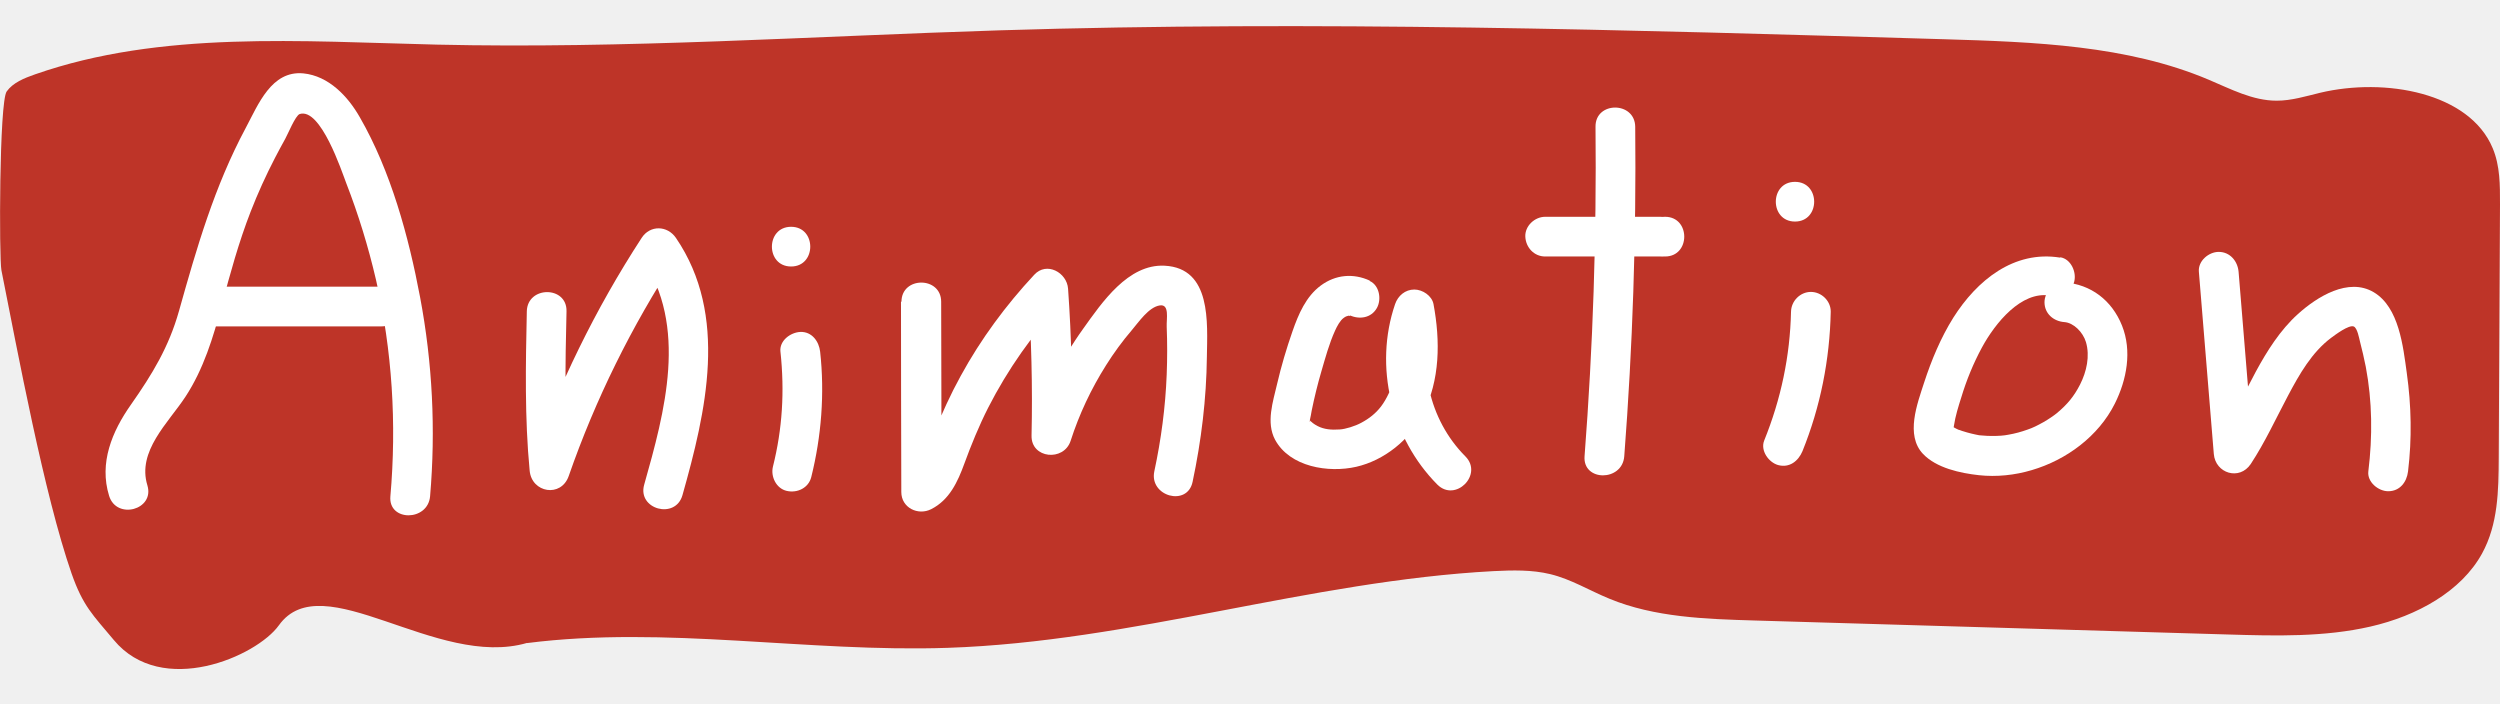
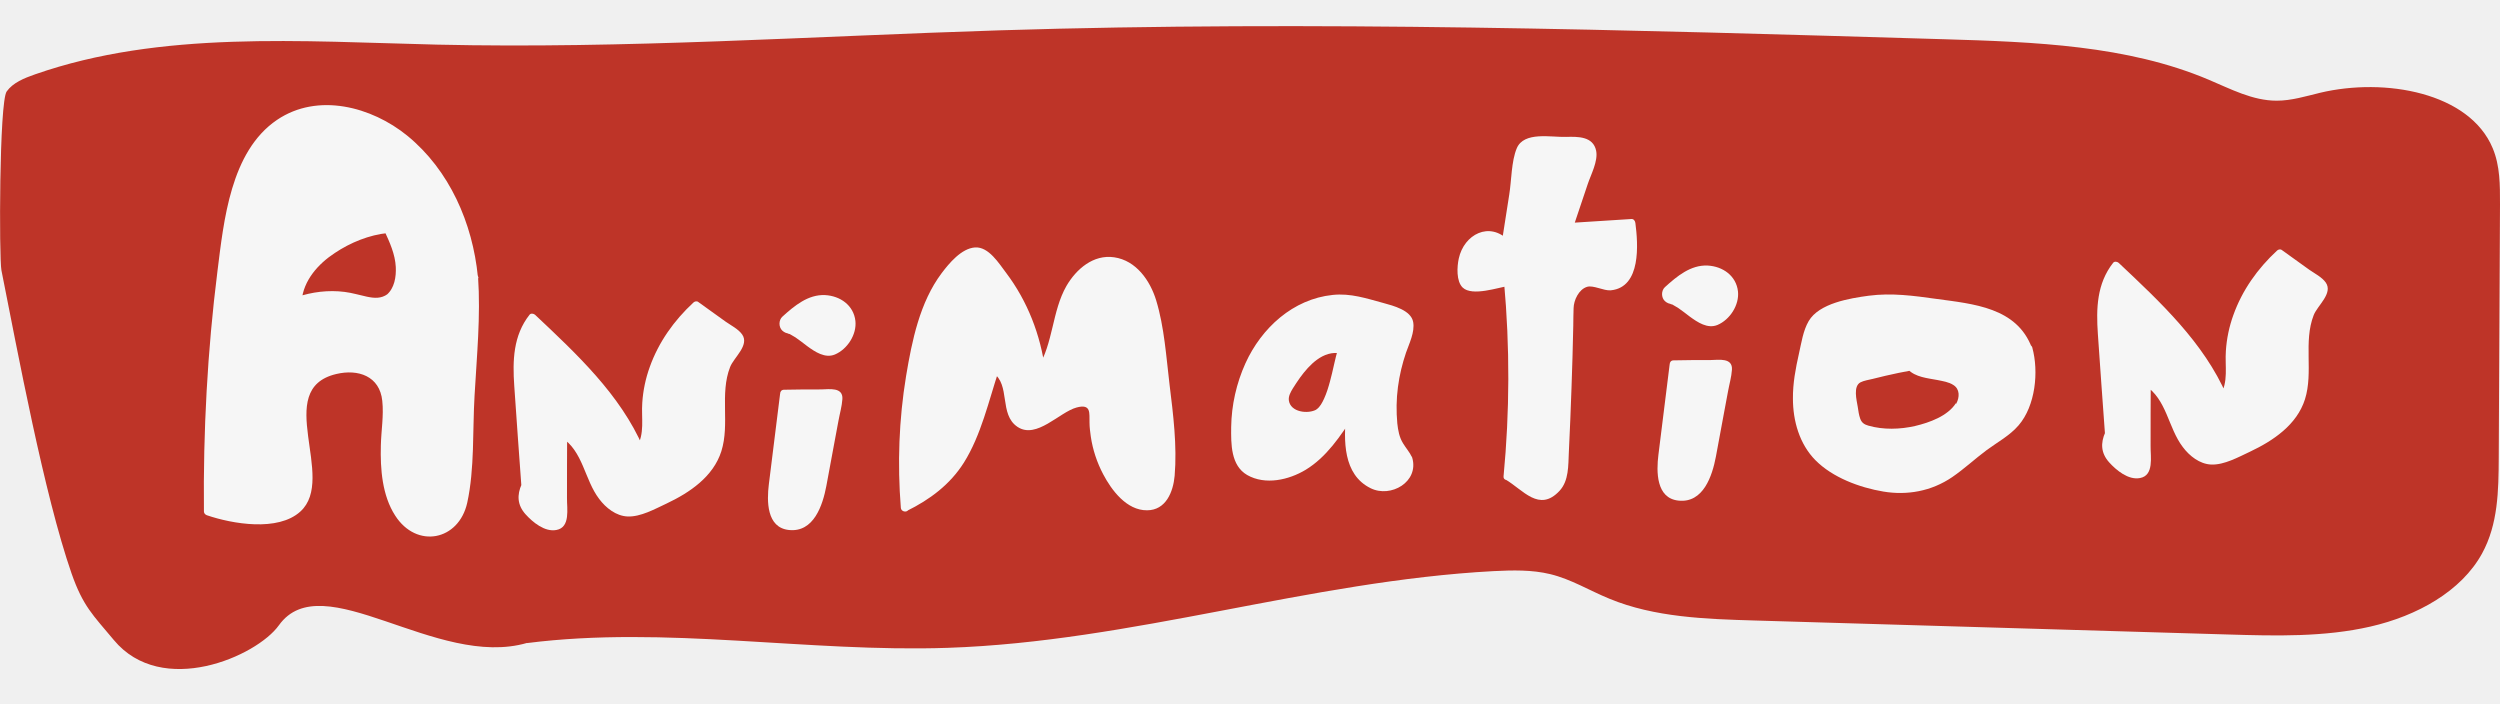
<svg xmlns="http://www.w3.org/2000/svg" id="Layer_2" data-name="Layer 2" viewBox="0 0 157.41 44.28">
  <defs>
    <style>
      .cls-1 {
        fill: none;
      }

      .cls-2 {
-         fill: #fff;
+         fill: #f6f6f6;
      }

      .cls-3 {
        fill: #be3428;
      }
    </style>
  </defs>
  <g id="Layer_1-2" data-name="Layer 1">
    <g>
      <path class="cls-3" d="m33.19,40.48c-5.71,1.67-12.88-4.95-15.63-1.11-1.4,1.96-7.37,4.58-10.4.92-1.32-1.58-1.93-2.12-2.65-4.17C2.78,31.15,1.11,22.14.09,17.02c-.15-.77-.14-10.59.33-11.26.39-.55,1.1-.84,1.79-1.08,7.93-2.77,16.78-2.07,25.31-1.87,11.81.27,23.61-.53,35.41-.9,19.82-.62,39.66-.03,59.48.56,5.68.17,11.54.38,16.66,2.55,1.38.58,2.76,1.32,4.28,1.32.93,0,1.83-.28,2.74-.5,4.09-.97,9.4-.01,10.86,3.49.47,1.12.46,2.34.46,3.54-.03,5.33-.05,10.65-.08,15.98-.01,2.04-.04,4.16-1.05,6-1.31,2.39-4.1,3.93-7.02,4.6s-5.97.59-8.98.5c-9.92-.29-19.85-.59-29.77-.88-3.12-.09-6.34-.2-9.17-1.37-1.25-.51-2.41-1.23-3.73-1.55-1.15-.28-2.37-.25-3.57-.19-11.59.62-22.76,4.44-34.36,4.83-8.84.3-17.74-1.41-26.49-.3" />
-       <path class="cls-2" d="m9.28,30.56c-.66-2.15,1.31-3.93,2.39-5.57,1.15-1.75,1.76-3.76,2.29-5.76s1.07-3.97,1.82-5.9c.45-1.16.97-2.3,1.54-3.4.21-.4.42-.8.64-1.19.15-.26.64-1.47.91-1.56,1.32-.42,2.65,3.62,2.93,4.35.77,1.98,1.39,4.01,1.87,6.07,1.03,4.48,1.31,9.08.91,13.65-.14,1.6,2.36,1.59,2.5,0,.36-4.19.15-8.41-.63-12.54-.72-3.82-1.84-7.93-3.79-11.32-.75-1.32-1.96-2.61-3.56-2.77-2.01-.19-2.84,1.96-3.63,3.44-1.97,3.68-3.08,7.53-4.2,11.52-.64,2.27-1.68,3.98-3.02,5.89-1.2,1.7-2.02,3.68-1.38,5.75.47,1.53,2.88.88,2.41-.66h0Z" />
-       <path class="cls-2" d="m13.01,20.55h11.01c1.61,0,1.61-2.5,0-2.5h-11.01c-1.61,0-1.61,2.5,0,2.5h0Z" />
-       <path class="cls-2" d="m33.17,19.62c-.07,3.34-.14,6.69.18,10.02.13,1.39,1.98,1.71,2.46.33,1.68-4.83,3.96-9.43,6.76-13.72h-2.16c2.93,4.3,1.45,9.67.15,14.27-.44,1.55,1.97,2.21,2.41.66,1.48-5.24,2.92-11.32-.41-16.2-.54-.79-1.63-.82-2.16,0-2.91,4.47-5.26,9.28-7.01,14.31l2.46.33c-.32-3.33-.26-6.68-.18-10.02.04-1.61-2.46-1.61-2.5,0h0Z" />
-       <path class="cls-2" d="m49.14,22.14c.27,2.51.12,4.87-.47,7.23-.16.63.2,1.39.87,1.54s1.37-.19,1.54-.87c.64-2.57.85-5.26.56-7.89-.07-.65-.52-1.28-1.25-1.25-.62.03-1.33.55-1.25,1.25h0Z" />
-       <path class="cls-2" d="m49.81,16.78c1.61,0,1.61-2.5,0-2.5s-1.61,2.5,0,2.5h0Z" />
-       <path class="cls-2" d="m56.73,18.99c0,4,.01,7.99.02,11.99,0,.99,1.05,1.5,1.88,1.08,1.15-.58,1.67-1.72,2.09-2.87s.92-2.38,1.5-3.52c1.23-2.41,2.79-4.63,4.64-6.61l-2.13-.88c.21,3.08.29,6.17.22,9.25-.03,1.45,2.03,1.64,2.46.33.54-1.68,1.29-3.27,2.23-4.76.49-.78,1.03-1.52,1.63-2.22.42-.49,1.06-1.45,1.76-1.55.62-.09.41.84.43,1.34.04,1,.04,2.01,0,3.01-.08,2.06-.35,4.09-.78,6.1-.33,1.57,2.08,2.24,2.41.66.55-2.59.87-5.23.9-7.87.03-2.14.3-5.59-2.66-5.74-2.3-.12-3.95,2.32-5.13,3.97-1.4,1.95-2.45,4.12-3.19,6.4l2.46.33c.07-3.09,0-6.17-.22-9.25-.07-1.02-1.35-1.73-2.13-.88-1.79,1.92-3.37,4.06-4.63,6.37-.64,1.16-1.19,2.37-1.68,3.6-.33.83-.53,2.19-1.41,2.64l1.88,1.08c0-4-.01-7.99-.02-11.99,0-1.61-2.5-1.61-2.5,0h0Z" />
-       <path class="cls-2" d="m86.25,17.67c-1.04-.48-2.16-.38-3.09.31s-1.4,1.79-1.78,2.88-.71,2.2-.97,3.32-.7,2.42-.13,3.5c.93,1.73,3.38,2.11,5.12,1.71s3.36-1.68,4.19-3.32c1.09-2.15,1.1-4.6.67-6.92-.1-.53-.69-.92-1.21-.92-.57,0-1.03.39-1.21.92-1.34,3.91-.24,8.44,2.66,11.36,1.14,1.14,2.9-.63,1.77-1.77-2.33-2.34-3.06-5.86-2.02-8.92h-2.41c.25,1.32.3,2.72-.06,4.03-.17.62-.47,1.28-.83,1.75-.33.43-.75.76-1.24,1.02-.38.21-1,.4-1.35.42-.55.04-1-.01-1.39-.21-.27-.14-.36-.23-.56-.41.17.16.01.21.07,0,.05-.18.07-.38.11-.57.17-.83.37-1.65.61-2.47s.49-1.75.86-2.56c.13-.29.32-.64.54-.8.13-.1.19-.11.33-.15-.07.02.19.04.05-.02.61.28,1.35.18,1.71-.45.31-.54.17-1.43-.45-1.71h0Z" />
-       <path class="cls-2" d="m100.46,7.98c.07,6.92-.16,13.85-.69,20.75-.12,1.6,2.38,1.6,2.5,0,.53-6.9.76-13.83.69-20.75-.02-1.61-2.52-1.61-2.5,0h0Z" />
-       <path class="cls-2" d="m97.29,16.15h7.23c.65,0,1.28-.57,1.25-1.25s-.55-1.25-1.25-1.25h-7.23c-.65,0-1.28.57-1.25,1.25s.55,1.25,1.25,1.25h0Z" />
-       <path class="cls-2" d="m104.84,16.15c1.61,0,1.61-2.5,0-2.5s-1.61,2.5,0,2.5h0Z" />
-       <path class="cls-2" d="m112.77,19.62c-.06,2.79-.63,5.5-1.69,8.12-.25.63.28,1.37.87,1.54.72.2,1.28-.25,1.54-.87,1.13-2.79,1.72-5.77,1.78-8.78.01-.68-.58-1.25-1.25-1.25s-1.24.57-1.25,1.25h0Z" />
-       <path class="cls-2" d="m113.02,13.95c1.61,0,1.61-2.5,0-2.5s-1.61,2.5,0,2.5h0Z" />
-       <path class="cls-2" d="m129.71,16.22c-2.91-.47-5.24,1.44-6.72,3.78-.79,1.26-1.38,2.68-1.84,4.09-.43,1.33-1.19,3.31-.07,4.49.85.89,2.34,1.21,3.52,1.34,1.11.12,2.26,0,3.33-.32,2.18-.64,4.2-2.13,5.23-4.19.75-1.5,1.09-3.31.45-4.91s-1.97-2.6-3.63-2.72c-.67-.05-1.25.61-1.25,1.25,0,.72.57,1.2,1.25,1.25.58.04,1.17.63,1.36,1.26.26.88.04,1.86-.37,2.67-.39.76-.8,1.25-1.47,1.81-.17.14-.52.38-.82.55-.39.22-.69.37-1.02.48-.39.14-.79.25-1.2.32-.3.06-.6.08-1.04.08-.21,0-.41-.01-.62-.03-.24-.02-.12,0-.41-.06-.18-.04-.36-.08-.53-.13-.11-.03-.22-.07-.33-.1-.07-.02-.13-.05-.19-.07.06.03.06.03-.02,0-.09-.04-.18-.08-.26-.13l-.07-.04c-.18-.12-.19-.11-.03.03,0,.34.05,0,.07-.13.09-.6.28-1.2.46-1.77.33-1.09.76-2.14,1.3-3.14.84-1.55,2.48-3.56,4.27-3.27.67.11,1.35-.17,1.54-.87.16-.6-.2-1.43-.87-1.54h0Z" />
-       <path class="cls-2" d="m138.45,17.11c.31,3.82.63,7.65.94,11.47.1,1.23,1.62,1.7,2.33.63.9-1.37,1.58-2.86,2.35-4.31.7-1.32,1.49-2.72,2.71-3.63.22-.16,1.12-.85,1.43-.71.22.11.33.73.38.93.14.53.26,1.07.37,1.61.41,2.17.43,4.39.16,6.58-.08.67.63,1.25,1.25,1.25.74,0,1.17-.58,1.25-1.25.25-2.07.21-4.13-.08-6.2-.23-1.65-.48-4.13-2.08-5.08s-3.57.29-4.77,1.37c-1.12,1.01-1.95,2.33-2.66,3.64-.82,1.52-1.53,3.1-2.47,4.54l2.33.63c-.31-3.82-.63-7.65-.94-11.47-.06-.67-.54-1.25-1.25-1.25-.63,0-1.31.57-1.25,1.25h0Z" />
      <rect class="cls-1" width="157.41" height="44.28" />
+     </g>
+     <g>
+       <path class="cls-2" d="m105.38,22.93l-.73,5.87c-.11.86-.11,1.92.64,2.34.6.34,1.4.02,1.82-.53s.56-1.25.69-1.93c.33-1.78.67-3.57,1-5.35.02-.12.04-.26-.04-.35-.07-.08-.19-.08-.3-.08-.82,0-2.26.01-3.08.02" />
+       <path class="cls-2" d="m105.13,22.93c-.24,1.9-.48,3.81-.71,5.71-.13,1.05-.15,2.73,1.26,2.88,1.57.17,2.13-1.56,2.36-2.77.17-.92.34-1.84.51-2.75.08-.45.17-.89.25-1.34s.22-.92.25-1.38c.05-.77-.82-.62-1.34-.61-.78,0-1.56,0-2.34.02-.32,0-.32.5,0,.5.53,0,1.07,0,1.6-.01.28,0,.57,0,.85,0,.19,0,.63-.09.73.11.05.1-.08.43-.1.55-.03.18-.07.37-.1.55-.07.37-.14.73-.21,1.1-.14.73-.27,1.47-.41,2.2-.21,1.1-.32,3.22-1.8,3.36s-1.06-2.06-.95-2.88l.65-5.22c.04-.32-.46-.32-.5,0h0Z" />
+     </g>
+     <g>
+       <path class="cls-2" d="m105.27,18.53c.73.05,2.03,1.69,2.67,1.34s1.09-1.17.77-1.83c-.29-.61-1.11-.82-1.76-.63s-1.18.66-1.68,1.12" />
+       <path class="cls-2" d="m105.27,19.15c.1,0-.17-.05-.07,0,.02,0,.05.02.08.02.15.04-.13-.07.01,0,.12.07.24.14.36.21.25.17.49.36.74.55.49.36,1.13.79,1.75.53.78-.33,1.38-1.25,1.29-2.11-.11-.99-.96-1.58-1.91-1.63-1.07-.05-1.94.68-2.69,1.36-.24.22-.24.66,0,.88.26.24.63.24.88,0,.14-.13.28-.26.42-.38.03-.02.06-.05.09-.07,0,0,.14-.11.07-.06s.08-.06.07-.05c.05-.03.09-.07.14-.1.08-.05.16-.1.24-.14.03-.02.07-.04.1-.05.01,0,.18-.08.06-.03.08-.03.16-.06.23-.08.04,0,.07-.02.11-.03.13-.03-.13,0,.02,0,.08,0,.15,0,.23,0,.03,0,.06,0,.09,0,.15,0-.09-.03,0,0,.06.02.13.03.2.05.04.01.17.03.02,0,.04,0,.08.04.12.06.03.01.05.03.08.05.12.06-.05-.07,0,0,.03.04.13.09.14.14l-.04-.06s.03.05.05.07c.02.03.03.05.04.08-.06-.12-.02-.04,0,0,0,.02.01.04.02.07.01.07.01.06,0-.03.03.04,0,.15,0,.21.01.08.03-.14,0,0,0,.03-.01.06-.02.09-.01.04-.03.07-.04.11-.03.09.07-.13,0,0-.04.08-.09.15-.14.23-.05.08.1-.11,0,0-.02.02-.04.05-.07.07-.03.03-.21.18-.09.09-.06.05-.14.08-.2.13-.03.02-.14.04.08-.04-.11.04.04-.01.07,0-.01,0-.06,0-.07,0-.06,0-.03-.06.09.01-.03-.02-.1-.03-.14-.04-.15-.05.12.07-.02,0-.05-.03-.1-.05-.15-.08-.22-.13-.43-.29-.64-.44-.48-.36-.96-.77-1.59-.83-.33-.03-.64.31-.62.62.02.36.28.59.62.62h0Z" />
+     </g>
+     <g>
+       <path class="cls-2" d="m49.37,24.78l-.73,5.87c-.11.86-.11,1.92.64,2.34.6.34,1.4.02,1.82-.53s.56-1.25.69-1.93c.33-1.78.67-3.57,1-5.35.02-.12.04-.26-.04-.35-.07-.08-.19-.08-.3-.08-.82,0-2.26.01-3.08.02" />
+       <path class="cls-2" d="m49.12,24.78c-.24,1.9-.48,3.81-.71,5.71-.13,1.05-.15,2.73,1.26,2.88,1.57.17,2.13-1.56,2.36-2.77.17-.92.34-1.84.51-2.75.08-.45.17-.89.25-1.34s.22-.92.25-1.38c.05-.77-.82-.62-1.34-.61-.78,0-1.56,0-2.34.02-.32,0-.32.5,0,.5.53,0,1.07,0,1.6-.01.28,0,.57,0,.85,0,.19,0,.63-.09.73.11.05.1-.08.43-.1.55-.03.18-.07.37-.1.55-.07.37-.14.73-.21,1.1-.14.73-.27,1.47-.41,2.2-.21,1.1-.32,3.22-1.8,3.36s-1.06-2.06-.95-2.88l.65-5.22c.04-.32-.46-.32-.5,0h0Z" />
+     </g>
+     <g>
+       <path class="cls-2" d="m49.7,20.38c.73.05,2.03,1.69,2.67,1.34s1.09-1.17.77-1.83c-.29-.61-1.11-.82-1.76-.63s-1.18.66-1.68,1.12" />
+       <path class="cls-2" d="m49.7,21.01c.1,0-.17-.05-.07,0,.02,0,.05.02.08.02.15.04-.13-.07.01,0,.12.07.24.14.36.21.25.17.49.36.74.55.49.36,1.13.79,1.75.53.78-.33,1.38-1.25,1.29-2.11-.11-.99-.96-1.58-1.91-1.63-1.07-.05-1.94.68-2.69,1.36-.24.22-.24.66,0,.88.26.24.63.24.88,0,.14-.13.28-.26.42-.38.03-.02.06-.05.09-.07,0,0,.14-.11.07-.06s.08-.06.07-.05c.05-.03.09-.07.14-.1.08-.05.16-.1.24-.14.03-.02.07-.04.1-.05.01,0,.18-.08.06-.03.08-.03.16-.06.23-.08.04,0,.07-.02.11-.03.13-.03-.13,0,.02,0,.08,0,.15,0,.23,0,.03,0,.06,0,.09,0,.15,0-.09-.03,0,0,.06.02.13.03.2.05.04.01.17.03.02,0,.04,0,.08.04.12.06.03.01.05.03.08.05.12.06-.05-.07,0,0,.03.04.13.09.14.14l-.04-.06s.03.05.05.07c.02.03.03.05.04.08-.06-.12-.02-.04,0,0,0,.02.01.04.02.07.01.07.01.06,0-.03.03.04,0,.15,0,.21.01.08.03-.14,0,0,0,.03-.01.06-.02.09-.01.04-.03.07-.04.11-.03.09.07-.13,0,0-.04.08-.09.15-.14.23-.05.08.1-.11,0,0-.02.02-.04.05-.07.07-.03.03-.21.18-.09.09-.06.05-.14.08-.2.13-.03.02-.14.04.08-.04-.11.04.04-.01.07,0-.01,0-.06,0-.07,0-.06,0-.03-.06.09.01-.03-.02-.1-.03-.14-.04-.15-.05.12.07-.02,0-.05-.03-.1-.05-.15-.08-.22-.13-.43-.29-.64-.44-.48-.36-.96-.77-1.59-.83-.33-.03-.64.31-.62.62.02.36.28.59.62.62h0Z" />
+     </g>
+     <g>
+       <path class="cls-2" d="m94.92,29.96c.41-4.06.42-8.17.03-12.23l-2.09.29c-.2.03-.43.05-.59-.11-.09-.1-.14-.24-.18-.39-.21-.87.05-1.91.66-2.43s1.52-.45,2.04.2c.29-1.86.58-3.72.87-5.58.03-.22.07-.45.21-.6.15-.17.36-.18.56-.19.87-.03,1.73-.06,2.6-.09.47-.02,1.08.08,1.21.64.06.28-.03.57-.12.84-.44,1.32-.89,2.64-1.33,3.96,1.31-.08,2.61-.17,3.92-.25.11.77.21,1.56.07,2.32s-.58,1.49-1.2,1.65c-.46.11-.92-.09-1.38-.18s-1.01,0-1.25.5c-.12.25-.13.56-.13.85-.06,3.32-.17,6.64-.34,9.95-.02.38-.04.77-.18,1.12-.26.66-.89.99-1.49.99s-1.36-1.01-1.92-1.27" />
+       <path class="cls-2" d="m95.17,29.96c.39-4.07.41-8.16.03-12.23-.02-.18-.15-.26-.32-.24-.82.11-2.59.65-2.61-.57s1.15-2.68,2.35-1.45c.12.12.39.08.42-.11.18-1.14.36-2.29.53-3.43.09-.56.12-1.17.27-1.72.1-.37.19-.83.6-1.03.26-.13.8-.03,1.08-.04.46-.02,1.21-.19,1.64-.05.31.1.76.71.77,1.03,0,.22-.17.53-.24.73-.38,1.12-.75,2.24-1.13,3.37-.05.15.08.33.24.32,1.31-.08,2.61-.17,3.92-.25l-.25-.25c.15,1.09.53,3.63-1.22,3.75-.69.05-1.24-.45-1.94-.11-1.14.54-.74,2.48-.76,3.45-.05,2.09-.12,4.18-.22,6.28-.04,1,.23,3.14-1.05,3.51-.92.27-1.53-.76-2.24-1.16-.28-.16-.53.27-.25.43,1.11.65,2.12,2.09,3.4.72.6-.64.55-1.61.59-2.42.07-1.37.12-2.74.17-4.11.05-1.3.08-2.6.11-3.9,0-.36.01-.72.02-1.08.01-.49.32-1.18.85-1.34.39-.12,1.05.26,1.49.22,1.93-.19,1.72-2.93,1.55-4.24-.02-.13-.1-.26-.25-.25-1.31.08-2.61.17-3.92.25l.24.32c.31-.92.62-1.85.93-2.77.2-.6.66-1.44.53-2.1-.19-.91-1.15-.89-1.89-.87-.94.03-2.66-.36-3.11.72-.34.81-.33,2.03-.47,2.9-.16,1-.31,2-.47,3.01l.42-.11c-1.19-1.22-2.8-.39-3.13,1.14-.11.5-.17,1.43.25,1.83.61.57,2.25-.02,2.92-.11l-.32-.24c.37,4.07.36,8.16-.03,12.23-.03.32.47.32.5,0h0Z" />
+     </g>
+     <g>
+       <path class="cls-2" d="m127.7,21.98c-.32-.98-1.16-1.72-2.09-2.17s-3.84-.72-4.86-.9c-1.87-.3-3.83-.07-5.58.64-.33.13-.66.29-.9.56-.28.31-.39.74-.5,1.15-.32,1.27-.65,2.55-.64,3.86,0,1.31.37,2.66,1.26,3.62.61.65,1.42,1.07,2.24,1.41,1.52.61,3.24.96,4.78.42,1.42-.5,2.49-1.67,3.72-2.55.64-.46,1.35-.85,1.84-1.47.59-.74.78-1.72.86-2.67.05-.64.06-1.29-.14-1.9Zm-4.33,3.55c-.22.37-.59.64-.96.86-1.42.82-3.15,1.07-4.74.69-.22-.05-.45-.12-.6-.29-.13-.14-.19-.34-.23-.53-.12-.5-.19-1.02-.22-1.54-.01-.22-.01-.45.11-.63.14-.21.41-.29.66-.36.96-.25,1.93-.47,2.91-.65.63.7,2.6.44,3.12,1.22.24.36.18.86-.04,1.24Z" />
+       <g>
+         <path class="cls-2" d="m127.94,21.91c-.95-2.56-3.69-2.77-6.02-3.09-1.43-.2-2.81-.39-4.26-.2-1.18.16-3.12.47-3.78,1.6-.35.6-.46,1.38-.61,2.04-.21.93-.39,1.88-.38,2.84,0,1.4.41,2.86,1.42,3.88,1.08,1.09,2.78,1.72,4.27,1.97s3.02-.01,4.34-.91c.76-.52,1.43-1.15,2.17-1.7.68-.5,1.45-.91,2.01-1.56,1.06-1.23,1.28-3.38.86-4.9-.09-.31-.57-.18-.48.13.38,1.38.19,3.4-.81,4.5-.44.48-1.01.81-1.54,1.18s-.98.75-1.47,1.15c-1.19.96-2.4,1.73-3.98,1.7-1.4-.02-2.9-.52-4.1-1.24-2.88-1.73-2.26-5.28-1.54-8.02.23-.87.62-1.31,1.46-1.63.64-.24,1.32-.42,1.99-.53,1.3-.21,2.55-.1,3.84.08,2.2.31,5.22.32,6.15,2.8.11.3.59.17.48-.13Z" />
+         <path class="cls-2" d="m123.15,25.39c-.52.81-1.67,1.22-2.56,1.43-.95.22-2.01.25-2.95-.02-.25-.07-.42-.18-.51-.43-.09-.24-.12-.51-.16-.76-.07-.42-.3-1.3.18-1.54.22-.11.51-.15.75-.21.27-.07.55-.13.82-.2.55-.13,1.1-.24,1.65-.34l-.24-.06c.47.49,1.24.55,1.87.67.33.07.7.12.99.31.42.26.4.78.18,1.18-.16.28.28.53.43.25.28-.5.35-1.18-.07-1.63-.3-.33-.78-.45-1.2-.54-.49-.11-1.01-.15-1.48-.34-.19-.08-.35-.29-.54-.31-.14-.02-.31.05-.45.08-.25.05-.51.1-.76.16-.38.08-.76.17-1.14.26s-.77.15-1.1.33c-.64.35-.49,1.16-.41,1.77.09.65.14,1.48.82,1.78.61.26,1.39.31,2.05.29.82-.02,1.64-.18,2.4-.49.72-.29,1.45-.68,1.88-1.34.18-.27-.26-.52-.43-.25Z" />
+       </g>
+     </g>
+     <g>
+       <path class="cls-2" d="m132.76,27.33l-.44-6.21c-.11-1.52-.17-3.15.88-4.41,2.69,2.54,5.44,5.16,6.77,8.31.49-.68.39-1.53.38-2.32-.02-2.46,1.13-4.92,3.17-6.76.8.57,1.6,1.15,2.39,1.72.16.11.32.23.38.4.1.28-.15.55-.35.79-1.59,1.98-.18,4.73-1.35,6.89-.78,1.44-2.56,2.34-4.32,3.03-.33.13-.69.26-1.05.24-.37-.02-.71-.18-.98-.39-1.61-1.2-1.32-3.53-3.09-4.58,0,1.71-.01,3.43-.02,5.14,0,.19-.01.41-.17.55-.3.26-.85.11-1.18-.12-1-.68-1.51-1.3-1.02-2.28" />
+       <path class="cls-2" d="m133.01,27.33l-.39-5.54c-.12-1.67-.35-3.5.76-4.91h-.35c2.58,2.43,5.29,4.95,6.73,8.26.08.18.34.14.43,0,.4-.62.44-1.29.42-2.01-.01-.88.04-1.72.27-2.57.47-1.74,1.5-3.24,2.82-4.45l-.3.04c.51.36,1.02.73,1.52,1.09.23.17.72.39.87.62.23.35.16.55-.06.84-.53.71-.76,1.5-.84,2.38-.17,2,.31,4.02-1.34,5.55-.78.72-1.77,1.21-2.74,1.63-.48.21-1.05.51-1.59.48-.63-.04-1.16-.54-1.49-1.04-.9-1.32-1-2.97-2.44-3.89-.16-.1-.38.03-.38.22,0,1.4,0,2.8-.01,4.2,0,.25.09.73,0,.95-.31.71-.8.35-1.17.08-.63-.46-1.09-1-.74-1.8.13-.29-.3-.55-.43-.25-.31.69-.28,1.32.24,1.9.45.5,1.21,1.13,1.94.99.9-.16.66-1.35.67-2.01,0-1.35,0-2.71.01-4.06l-.38.22c1.4.89,1.46,2.67,2.4,3.9.42.56,1.06,1.07,1.79,1.1.82.03,1.71-.47,2.44-.81,1.46-.69,2.95-1.69,3.46-3.3.54-1.72-.11-3.61.55-5.3.24-.61,1.23-1.37.76-2.05-.24-.34-.7-.57-1.03-.8-.58-.42-1.16-.83-1.74-1.25-.09-.07-.23-.03-.3.04-1.22,1.13-2.19,2.49-2.75,4.06-.26.72-.42,1.48-.47,2.25-.07.95.18,1.97-.37,2.82h.43c-1.45-3.35-4.2-5.9-6.81-8.36-.09-.08-.27-.11-.35,0-1.03,1.31-1.07,2.88-.96,4.48.14,2.11.3,4.21.45,6.32.02.32.52.32.5,0h0Z" />
+     </g>
+     <g>
+       <path class="cls-2" d="m33.05,30.6l-.44-6.21c-.11-1.52-.17-3.15.88-4.41,2.69,2.54,5.44,5.16,6.77,8.31.49-.68.39-1.53.38-2.32-.02-2.46,1.13-4.92,3.17-6.76.8.57,1.6,1.15,2.39,1.72.16.11.32.23.38.4.1.28-.15.55-.35.79-1.59,1.98-.18,4.73-1.35,6.89-.78,1.44-2.56,2.34-4.32,3.03-.33.13-.69.26-1.05.24-.37-.02-.71-.18-.98-.39-1.61-1.2-1.32-3.53-3.09-4.58,0,1.71-.01,3.43-.02,5.14,0,.19-.01.41-.17.55-.3.26-.85.11-1.18-.12-1-.68-1.51-1.3-1.02-2.28" />
+       <path class="cls-2" d="m33.3,30.6l-.39-5.54c-.12-1.67-.35-3.5.76-4.91h-.35c2.58,2.43,5.29,4.95,6.73,8.26.08.18.34.14.43,0,.4-.62.44-1.29.42-2.01-.01-.88.04-1.72.27-2.57.47-1.74,1.5-3.24,2.82-4.45l-.3.04c.51.36,1.02.73,1.52,1.09.23.17.72.39.87.62.23.35.16.55-.06.84-.53.71-.76,1.5-.84,2.38-.17,2,.31,4.02-1.34,5.55-.78.72-1.77,1.21-2.74,1.63-.48.21-1.05.51-1.59.48-.63-.04-1.16-.54-1.49-1.04-.9-1.32-1-2.97-2.44-3.89-.16-.1-.38.03-.38.22,0,1.4,0,2.8-.01,4.2,0,.25.09.73,0,.95-.31.71-.8.35-1.17.08-.63-.46-1.09-1-.74-1.8.13-.29-.3-.55-.43-.25-.31.69-.28,1.32.24,1.9.45.5,1.21,1.13,1.94.99.9-.16.66-1.35.67-2.01,0-1.35,0-2.71.01-4.06l-.38.22c1.4.89,1.46,2.67,2.4,3.9.42.56,1.06,1.07,1.79,1.1.82.03,1.71-.47,2.44-.81,1.46-.69,2.95-1.69,3.46-3.3.54-1.72-.11-3.61.55-5.3.24-.61,1.23-1.37.76-2.05-.24-.34-.7-.57-1.03-.8-.58-.42-1.16-.83-1.74-1.25-.09-.07-.23-.03-.3.04-1.22,1.13-2.19,2.49-2.75,4.06-.26.72-.42,1.48-.47,2.25-.07.95.18,1.97-.37,2.82h.43c-1.45-3.35-4.2-5.9-6.81-8.36-.09-.08-.27-.11-.35,0-1.03,1.31-1.07,2.88-.96,4.48.14,2.11.3,4.21.45,6.32.02.32.52.32.5,0h0Z" />
+     </g>
+     <g>
+       <path class="cls-2" d="m29.84,17.43c-.49-5.91-4.84-10.76-9.45-10.55-1.09.05-2.2.36-3.13,1.12-2.05,1.68-2.77,5.05-3.18,8.12-.72,5.32-1.04,10.71-.98,16.08,1.43.52,5.27,1.02,6.02-.66.39-.87.28-1.95.14-2.93-.25-1.74-.39-3.96.8-4.89.42-.33.93-.4,1.42-.46.87-.11,1.87-.15,2.44.67.56.8.45,2.04.36,3.13-.15,1.85-.08,3.86.81,5.29.89,1.43,2.86,1.79,3.71.28.41-.73.48-1.67.53-2.56l.46-8.33c.08-1.44.16-2.88.04-4.31Zm-5.32,1.31c-.6.49-1.37.21-2.07.04-1.23-.31-2.51-.25-3.72.18.21-2.67,3.61-4.34,5.69-4.53.32.69.64,1.4.73,2.19.09.79-.1,1.69-.63,2.12Z" />
+       <g>
+         <path class="cls-2" d="m30.09,17.43c-.33-3.37-1.78-6.71-4.45-8.89-2.24-1.82-5.63-2.73-8.2-.99-2.93,1.99-3.35,6.36-3.75,9.54-.63,5.01-.9,10.06-.85,15.11,0,.12.08.2.18.24,1.61.55,4.48,1.05,5.89-.23,2.33-2.11-1.78-7.7,2.26-8.66,1.38-.33,2.74.13,2.9,1.69.1.93-.07,1.88-.09,2.81-.04,1.47.08,3.14.9,4.41,1.35,2.11,4.01,1.59,4.54-.81.47-2.16.33-4.55.46-6.74.14-2.49.39-5,.22-7.49-.02-.32-.52-.32-.5,0,.24,3.53-.2,7.15-.39,10.68-.08,1.47.25,4.69-1.6,5.2-2.14.58-2.95-2.29-3.08-3.83-.15-1.8.99-5.45-1.26-6.35-1.66-.66-3.77.14-4.23,1.88-.28,1.06-.18,2.2-.05,3.28.18,1.52.56,3.5-1.32,4.01-1.08.29-2.35.17-3.43-.05-.11-.02-.36-.05-.47-.11-.44-.23-.25.08-.4-.42-.24-.79,0-2.1.02-2.93.07-3.58.31-7.16.72-10.72.35-3.01.61-6.74,2.64-9.17,2.24-2.68,6.14-1.95,8.57.01,2.57,2.08,3.98,5.3,4.3,8.53.03.32.53.32.5,0Z" />
+         <path class="cls-2" d="m24.4,18.52c-.4.29-.83.26-1.3.16s-.92-.24-1.4-.3c-1.02-.13-2.06,0-3.03.33l.32.24c.12-1.3,1.04-2.33,2.09-3.02.99-.66,2.16-1.14,3.35-1.26l-.22-.12c.33.71.67,1.46.71,2.26.03.62-.08,1.33-.57,1.75-.24.21.11.56.35.35.56-.49.74-1.29.72-2.01-.03-.93-.4-1.78-.78-2.61-.03-.07-.14-.13-.22-.12-2.52.25-5.69,2-5.94,4.78-.01.16.17.29.32.24,1.06-.36,2.19-.47,3.29-.24.84.17,1.77.58,2.55,0,.26-.19,0-.62-.25-.43Z" />
+       </g>
+     </g>
+     <g>
+       <path class="cls-2" d="m56.99,31.94c-.3-3.44-.05-6.92.72-10.28.48-2.08,1.25-4.24,2.96-5.52.29-.22.65-.41,1-.32.24.06.43.24.6.42,1.82,1.92,2.99,4.43,3.31,7.05.8-1.21.9-2.73,1.34-4.11.44-1.38,1.49-2.8,2.94-2.78.99.02,1.86.74,2.33,1.61s.62,1.87.76,2.85c.41,2.86.83,5.73.79,8.62,0,.83-.14,1.81-.86,2.22-.9.51-2-.23-2.61-1.06-.97-1.31-1.47-2.97-1.39-4.6.01-.28.02-.62-.21-.79-.24-.18-.59-.04-.85.1-.74.39-1.48.78-2.22,1.17-.29.16-.61.31-.94.29-.72-.06-1.05-.93-1.15-1.65s-.19-1.58-.84-1.92c-.41,1.22-.81,2.43-1.22,3.65-.83,2.49-2.1,3.91-4.46,5.05" />
+       <path class="cls-2" d="m57.24,31.94c-.18-2.21-.16-4.42.09-6.62s.6-4.3,1.45-6.25c.36-.83.84-1.62,1.49-2.26.51-.5,1.19-1.02,1.82-.4.37.37.7.79,1,1.21,1.2,1.67,1.96,3.62,2.23,5.66.03.23.32.36.47.13,1.2-1.94.84-5.9,3.47-6.68,1.81-.54,2.89,1.43,3.21,2.88.34,1.55.51,3.18.69,4.76s.31,3.09.32,4.64c0,.63.05,1.39-.28,1.96-.61,1.09-1.77.58-2.46-.12-1.03-1.04-1.56-2.68-1.63-4.11-.03-.67.19-1.9-.88-1.79-1.14.12-3.4,2.56-4.24,1.08-.56-1-.13-2.27-1.21-2.99-.14-.09-.32,0-.37.15-.61,1.82-1.06,3.84-2.04,5.51-.83,1.4-2.09,2.33-3.52,3.04-.29.14-.04.57.25.43,1.44-.71,2.72-1.66,3.59-3.04,1.09-1.74,1.56-3.88,2.2-5.81l-.37.15c1.13.75.36,2.62,1.55,3.41s2.64-.93,3.71-1.22c.95-.26.8.37.82.94,0,.29.04.59.08.88.12.83.39,1.64.78,2.38.53,1.01,1.48,2.28,2.76,2.27,1.19,0,1.65-1.16,1.74-2.17.16-1.89-.09-3.87-.32-5.74-.21-1.75-.33-3.62-.84-5.3-.38-1.25-1.26-2.52-2.65-2.72-1.31-.19-2.38.74-3,1.8-.92,1.61-.82,3.59-1.81,5.18l.47.13c-.29-2.22-1.11-4.34-2.46-6.13-.45-.59-1.1-1.66-1.96-1.6s-1.64,1.01-2.1,1.62c-1.38,1.84-1.87,4.26-2.24,6.48-.45,2.74-.55,5.52-.33,8.29.03.32.53.32.5,0h0Z" />
+     </g>
+     <g>
+       <path class="cls-2" d="m88.68,28.91c-.13-.35-.42-.62-.61-.95-.23-.39-.3-.85-.34-1.3-.14-1.52.05-3.08.56-4.52.2-.58.46-1.16.45-1.78s-1.71-1.07-2.32-1.18c-1.58-.69-3.48-.43-4.95.47-1.47.9-2.52,2.39-3.11,4.01-.54,1.49-.72,3.11-.51,4.68.04.29.09.58.24.83.24.41.7.65,1.16.76,1.2.28,2.48-.21,3.44-.99.96-.78,1.65-1.83,2.32-2.87-.09.95-.19,1.93.1,2.84s1.04,1.75,1.99,1.81c.95.07,1.91-.92,1.58-1.82Zm-5.66-2.91c-.81.5-2.19.02-2.12-.93.02-.32.2-.6.38-.87.75-1.17,1.87-2.5,3.22-2.16-.27.92-.66,3.46-1.47,3.97Z" />
+       <g>
+         <path class="cls-2" d="m88.9,28.78c-.15-.32-.38-.57-.56-.87-.24-.39-.31-.81-.36-1.25-.07-.76-.06-1.53.04-2.29s.27-1.46.51-2.17c.2-.57.56-1.29.45-1.92-.13-.75-1.26-1.03-1.87-1.2-1.07-.29-2.07-.63-3.2-.51-2.5.26-4.48,2.08-5.49,4.3-.57,1.26-.88,2.64-.9,4.02-.01,1.06-.03,2.42,1.01,3.02,1.14.65,2.62.31,3.68-.33,1.32-.8,2.19-2.13,3.02-3.39l-.47-.13c-.16,1.65-.21,3.82,1.54,4.68,1.27.63,3.06-.4,2.62-1.92-.09-.31-.57-.18-.48.13.19.66-.3,1.29-.93,1.46s-1.27-.21-1.67-.69c-.84-1.02-.69-2.44-.57-3.67.03-.26-.34-.32-.47-.13-1.18,1.81-3.14,4.57-5.71,3.68-1.28-.45-1.13-2.23-1.04-3.34.09-1.23.43-2.46,1-3.55,1.06-2.05,3.02-3.67,5.41-3.68.92,0,1.83.31,2.7.58.37.11.76.24,1.08.46.5.36.11,1.13-.06,1.6-.45,1.28-.74,2.57-.75,3.93,0,.59.02,1.2.16,1.78.15.64.61,1.06.87,1.64.13.29.56.04.43-.25Z" />
+         <path class="cls-2" d="m82.9,25.78c-.53.31-1.66.18-1.75-.58-.03-.27.12-.52.25-.74.14-.23.3-.46.46-.69.3-.41.65-.82,1.06-1.12.44-.32.96-.51,1.5-.39l-.17-.31c-.2.68-.32,1.38-.51,2.07-.1.37-.21.73-.37,1.08-.11.24-.26.53-.47.67-.27.17-.02.61.25.43.61-.39.84-1.26,1.03-1.9.21-.73.34-1.48.55-2.21.04-.13-.04-.28-.17-.31-1.31-.31-2.36.7-3.08,1.66-.37.49-.88,1.12-.83,1.76.04.5.39.88.84,1.07.53.23,1.16.22,1.66-.07.28-.16.03-.6-.25-.43Z" />
+       </g>
    </g>
  </g>
</svg>
